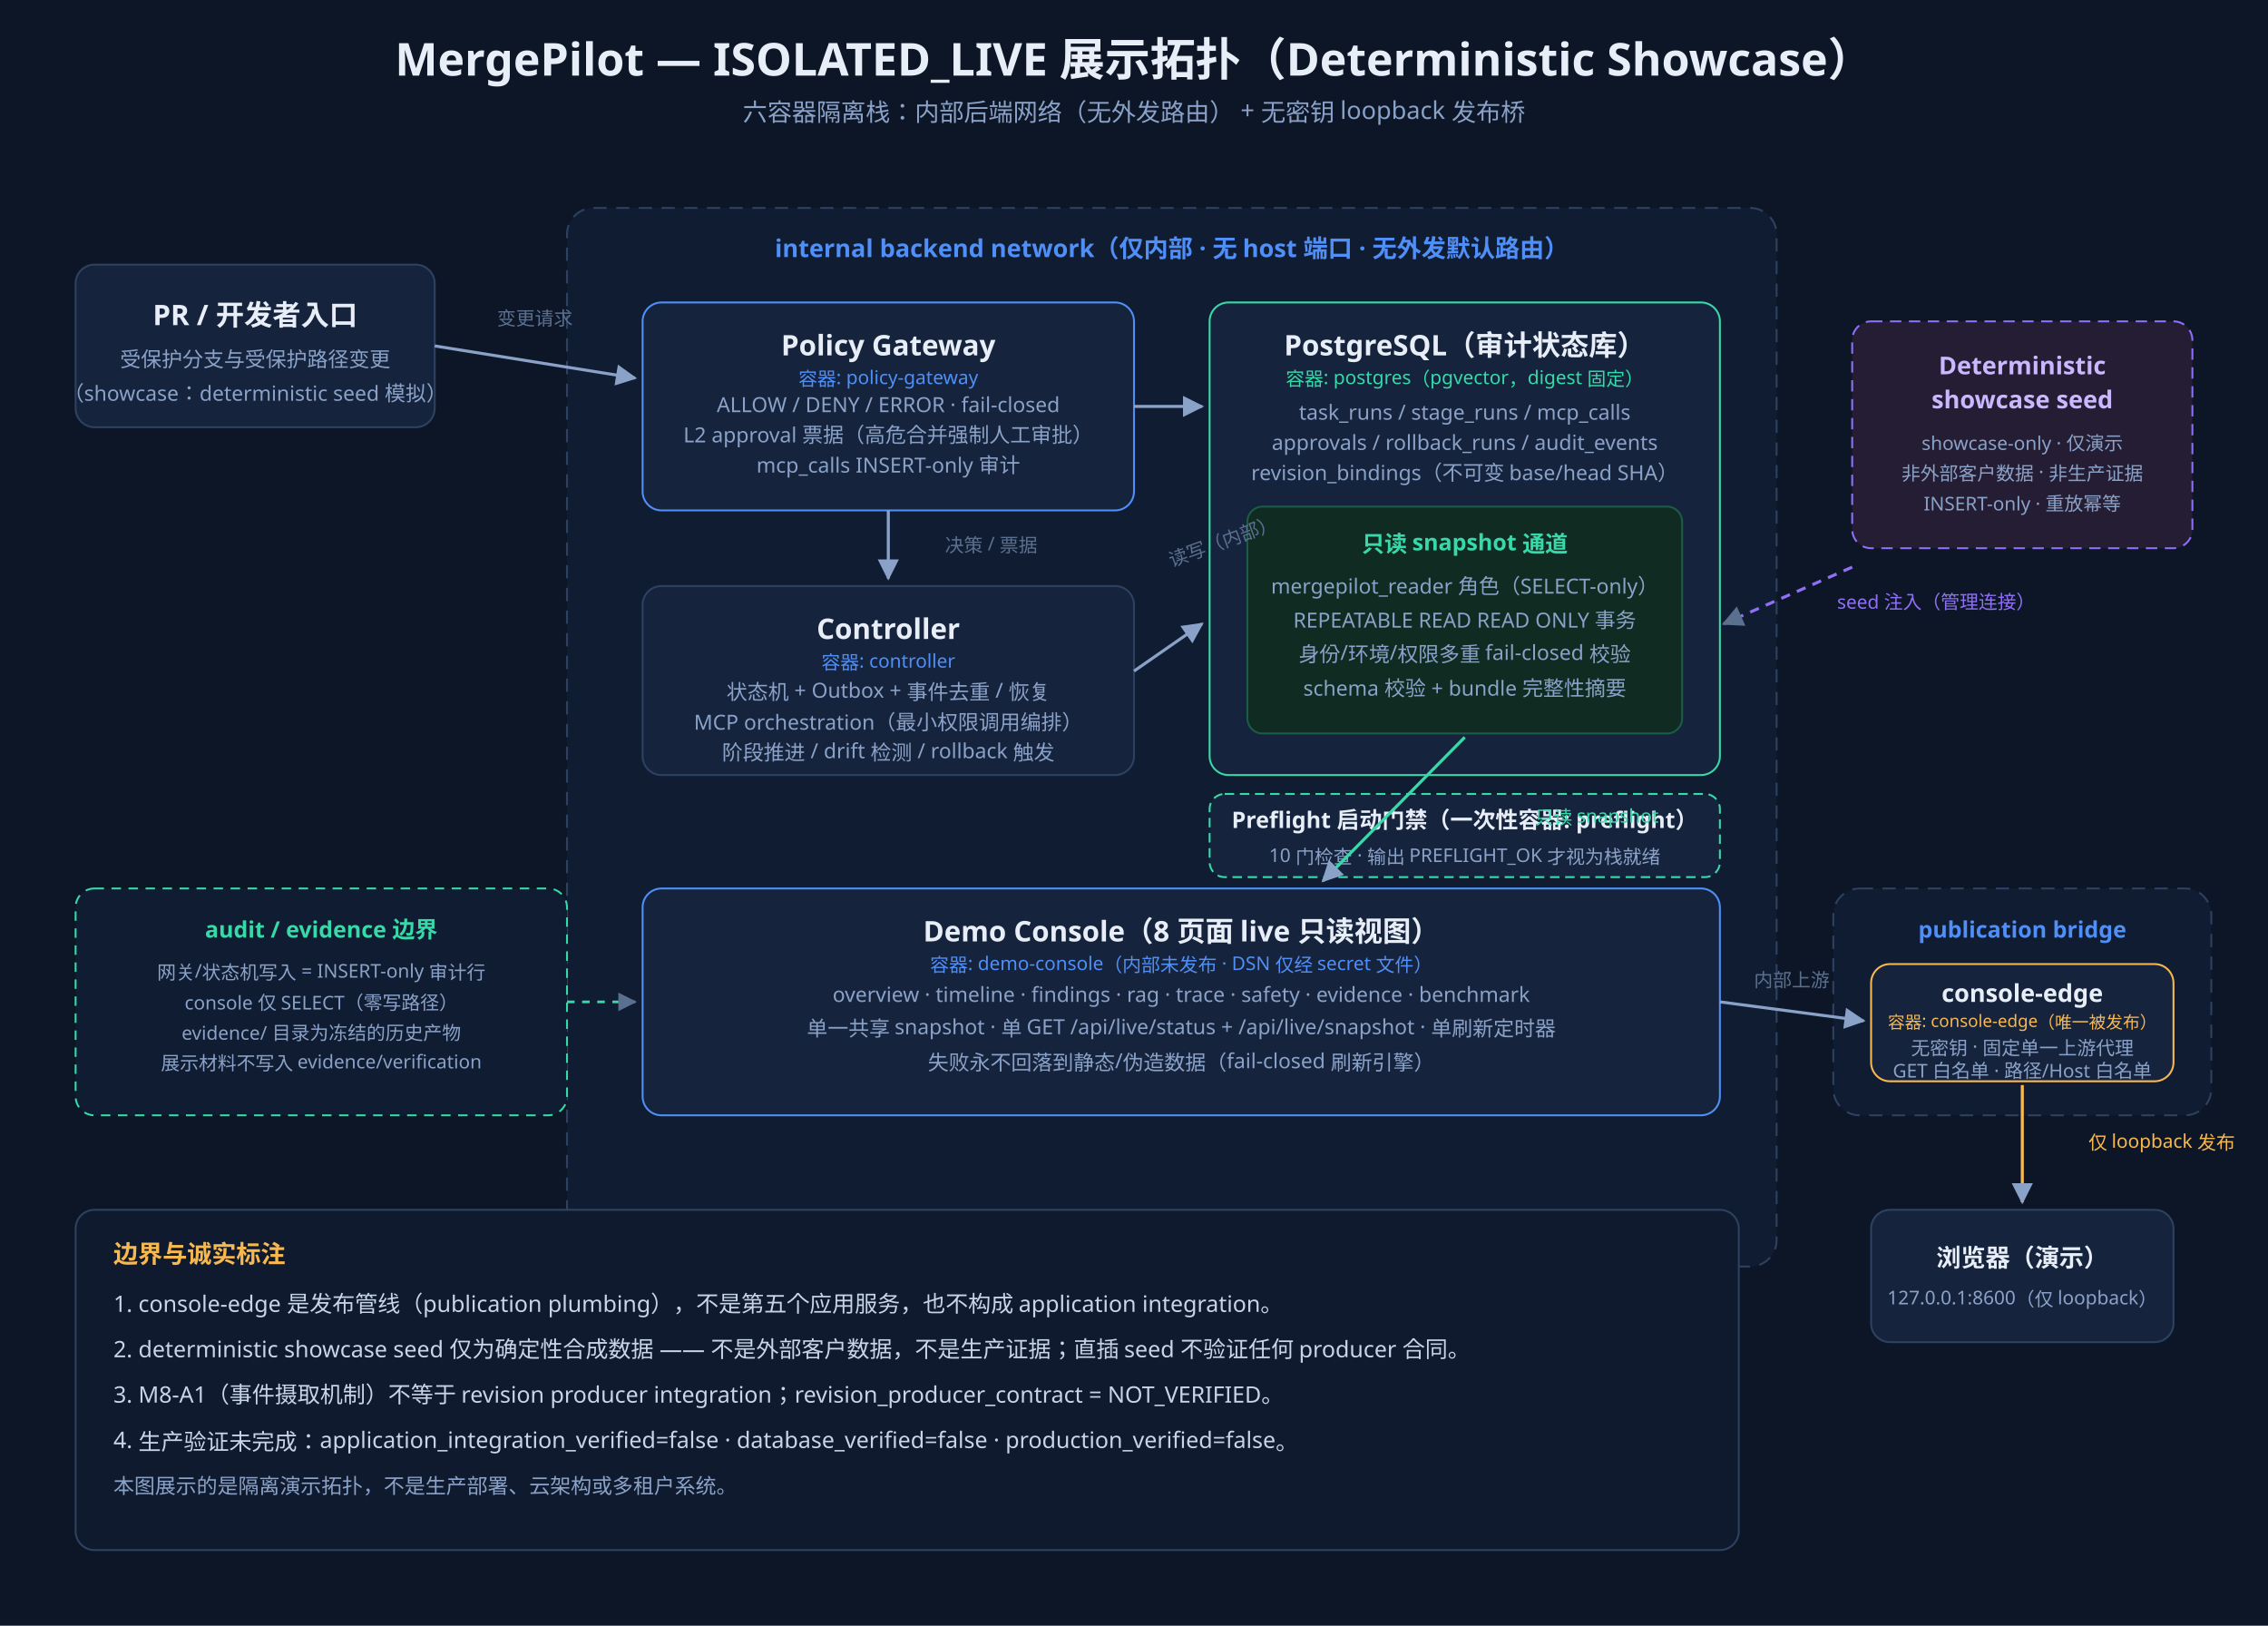
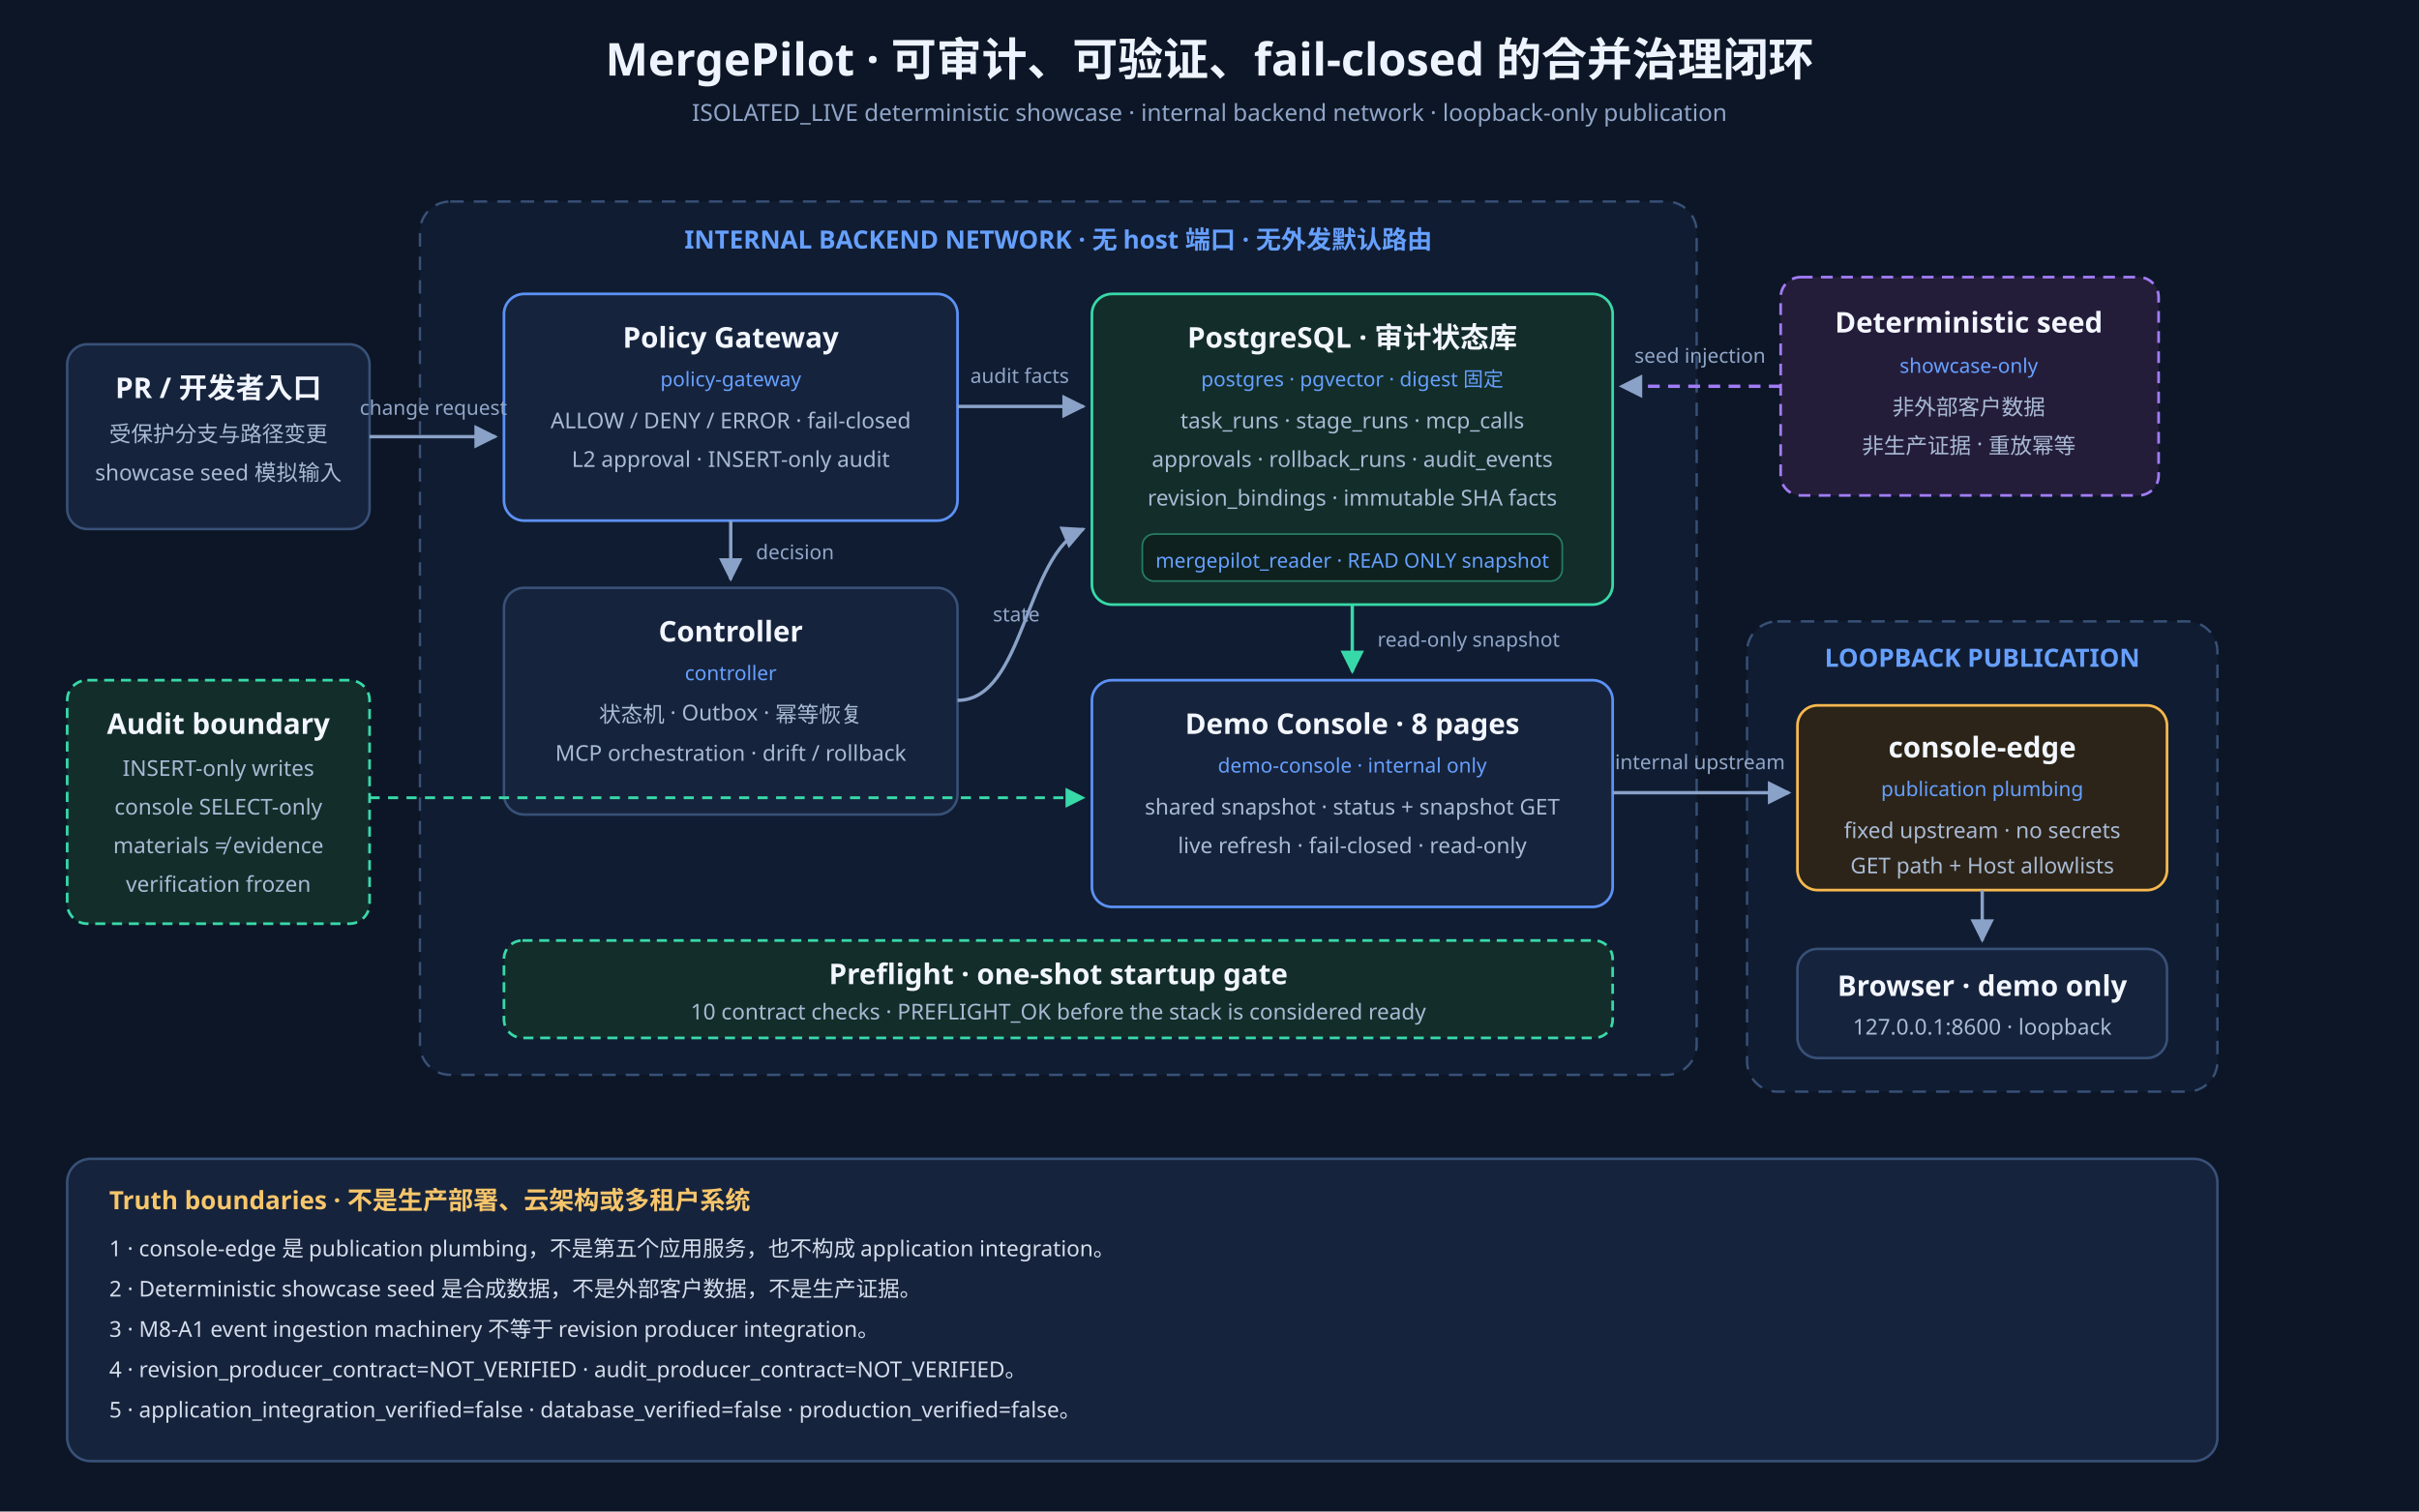
- <svg xmlns="http://www.w3.org/2000/svg" width="1200" height="860" viewBox="0 0 1200 860" font-family="'Segoe UI','Microsoft YaHei',sans-serif">
+ <svg xmlns="http://www.w3.org/2000/svg" width="1440" height="900" viewBox="0 0 1440 900" role="img" aria-labelledby="title desc">
  <defs>
-     <marker id="arr" viewBox="0 0 10 10" refX="9" refY="5" markerWidth="7" markerHeight="7" orient="auto-start-reverse">
-       <path d="M0,0 L10,5 L0,10 z" fill="#8aa2c8" />
+     <marker id="arrow" viewBox="0 0 10 10" refX="9" refY="5" markerWidth="7" markerHeight="7" orient="auto-start-reverse">
+       <path d="M0 0 L10 5 L0 10 Z" fill="#8aa2c8" />
    </marker>
-     <marker id="arrDim" viewBox="0 0 10 10" refX="9" refY="5" markerWidth="7" markerHeight="7" orient="auto-start-reverse">
-       <path d="M0,0 L10,5 L0,10 z" fill="#5b6f8f" />
+     <marker id="arrow-green" viewBox="0 0 10 10" refX="9" refY="5" markerWidth="7" markerHeight="7" orient="auto-start-reverse">
+       <path d="M0 0 L10 5 L0 10 Z" fill="#38d9a9" />
    </marker>
+     <style>
+       .title { fill:#eef4ff; font:700 27px 'Segoe UI','Microsoft YaHei',sans-serif; }
+       .subtitle { fill:#90a6c8; font:14px 'Segoe UI','Microsoft YaHei',sans-serif; }
+       .lane-title { fill:#66a0ff; font:600 15px 'Segoe UI','Microsoft YaHei',sans-serif; }
+       .node-title { fill:#f2f6ff; font:700 17px 'Segoe UI','Microsoft YaHei',sans-serif; }
+       .node-meta { fill:#66a0ff; font:12px 'Segoe UI','Microsoft YaHei',sans-serif; }
+       .node-body { fill:#a9bad4; font:13px 'Segoe UI','Microsoft YaHei',sans-serif; }
+       .note-title { fill:#f7c66b; font:700 15px 'Segoe UI','Microsoft YaHei',sans-serif; }
+       .note { fill:#d5deec; font:13px 'Segoe UI','Microsoft YaHei',sans-serif; }
+       .edge-label { fill:#90a6c8; font:12px 'Segoe UI','Microsoft YaHei',sans-serif; }
+       .box { fill:#16233c; stroke:#385178; stroke-width:1.5; }
+       .box-blue { fill:#16233c; stroke:#5c91f5; stroke-width:1.6; }
+       .box-green { fill:#132d2a; stroke:#38d9a9; stroke-width:1.6; }
+       .box-purple { fill:#241d3a; stroke:#a17cf7; stroke-width:1.6; stroke-dasharray:7 5; }
+       .box-orange { fill:#2c2418; stroke:#f7b84f; stroke-width:1.6; }
+       .boundary { fill:#101c31; stroke:#385178; stroke-width:1.4; stroke-dasharray:8 6; }
+       .line { stroke:#8aa2c8; stroke-width:2; fill:none; marker-end:url(#arrow); }
+       .line-green { stroke:#38d9a9; stroke-width:2; fill:none; marker-end:url(#arrow-green); }
+       .line-dashed { stroke:#a17cf7; stroke-width:2; fill:none; stroke-dasharray:7 5; marker-end:url(#arrow); }
+     </style>
  </defs>
-   <rect width="1200" height="860" fill="#0d1626" />
-   <text x="600" y="40" text-anchor="middle" fill="#e8eef7" font-size="24" font-weight="600">MergePilot — ISOLATED_LIVE 展示拓扑（Deterministic Showcase）</text>
-   <text x="600" y="64" text-anchor="middle" fill="#8aa2c8" font-size="13">六容器隔离栈：内部后端网络（无外发路由） + 无密钥 loopback 发布桥</text>
-   <rect x="40" y="140" width="190" height="86" rx="10" fill="#16233c" stroke="#2d4160" />
-   <text x="135" y="172" text-anchor="middle" fill="#e8eef7" font-size="15" font-weight="600">PR / 开发者入口</text>
-   <text x="135" y="194" text-anchor="middle" fill="#8aa2c8" font-size="11">受保护分支与受保护路径变更</text>
-   <text x="135" y="212" text-anchor="middle" fill="#8aa2c8" font-size="11">（showcase：deterministic seed 模拟）</text>
-   <rect x="300" y="110" width="640" height="560" rx="14" fill="#101c31" stroke="#2d4160" stroke-dasharray="7 5" />
-   <text x="620" y="136" text-anchor="middle" fill="#4f8ff7" font-size="13" font-weight="600">internal backend network（仅内部 · 无 host 端口 · 无外发默认路由）</text>
-   <rect x="340" y="160" width="260" height="110" rx="10" fill="#16233c" stroke="#4f8ff7" />
-   <text x="470" y="188" text-anchor="middle" fill="#e8eef7" font-size="15" font-weight="600">Policy Gateway</text>
-   <text x="470" y="204" text-anchor="middle" fill="#4f8ff7" font-size="10">容器: policy-gateway</text>
-   <text x="470" y="218" text-anchor="middle" fill="#8aa2c8" font-size="11">ALLOW / DENY / ERROR · fail-closed</text>
-   <text x="470" y="234" text-anchor="middle" fill="#8aa2c8" font-size="11">L2 approval 票据（高危合并强制人工审批）</text>
-   <text x="470" y="250" text-anchor="middle" fill="#8aa2c8" font-size="11">mcp_calls INSERT-only 审计</text>
-   <rect x="340" y="310" width="260" height="100" rx="10" fill="#16233c" stroke="#2d4160" />
-   <text x="470" y="338" text-anchor="middle" fill="#e8eef7" font-size="15" font-weight="600">Controller</text>
-   <text x="470" y="354" text-anchor="middle" fill="#4f8ff7" font-size="10">容器: controller</text>
-   <text x="470" y="370" text-anchor="middle" fill="#8aa2c8" font-size="11">状态机 + Outbox + 事件去重 / 恢复</text>
-   <text x="470" y="386" text-anchor="middle" fill="#8aa2c8" font-size="11">MCP orchestration（最小权限调用编排）</text>
-   <text x="470" y="402" text-anchor="middle" fill="#8aa2c8" font-size="11">阶段推进 / drift 检测 / rollback 触发</text>
-   <rect x="640" y="160" width="270" height="250" rx="10" fill="#16233c" stroke="#38d9a9" />
-   <text x="775" y="188" text-anchor="middle" fill="#e8eef7" font-size="15" font-weight="600">PostgreSQL（审计状态库）</text>
-   <text x="775" y="204" text-anchor="middle" fill="#38d9a9" font-size="10">容器: postgres（pgvector，digest 固定）</text>
-   <text x="775" y="222" text-anchor="middle" fill="#8aa2c8" font-size="11">task_runs / stage_runs / mcp_calls</text>
-   <text x="775" y="238" text-anchor="middle" fill="#8aa2c8" font-size="11">approvals / rollback_runs / audit_events</text>
-   <text x="775" y="254" text-anchor="middle" fill="#8aa2c8" font-size="11">revision_bindings（不可变 base/head SHA）</text>
-   <rect x="660" y="268" width="230" height="120" rx="8" fill="#0f2b22" stroke="#1a5c48" />
-   <text x="775" y="292" text-anchor="middle" fill="#38d9a9" font-size="12" font-weight="600">只读 snapshot 通道</text>
-   <text x="775" y="314" text-anchor="middle" fill="#8aa2c8" font-size="11">mergepilot_reader 角色（SELECT-only）</text>
-   <text x="775" y="332" text-anchor="middle" fill="#8aa2c8" font-size="11">REPEATABLE READ READ ONLY 事务</text>
-   <text x="775" y="350" text-anchor="middle" fill="#8aa2c8" font-size="11">身份/环境/权限多重 fail-closed 校验</text>
-   <text x="775" y="368" text-anchor="middle" fill="#8aa2c8" font-size="11">schema 校验 + bundle 完整性摘要</text>
-   <rect x="340" y="470" width="570" height="120" rx="10" fill="#16233c" stroke="#4f8ff7" />
-   <text x="625" y="498" text-anchor="middle" fill="#e8eef7" font-size="15" font-weight="600">Demo Console（8 页面 live 只读视图）</text>
-   <text x="625" y="514" text-anchor="middle" fill="#4f8ff7" font-size="10">容器: demo-console（内部未发布 · DSN 仅经 secret 文件）</text>
-   <text x="625" y="530" text-anchor="middle" fill="#8aa2c8" font-size="11">overview · timeline · findings · rag · trace · safety · evidence · benchmark</text>
-   <text x="625" y="548" text-anchor="middle" fill="#8aa2c8" font-size="11">单一共享 snapshot · 单 GET /api/live/status + /api/live/snapshot · 单刷新定时器</text>
-   <text x="625" y="566" text-anchor="middle" fill="#8aa2c8" font-size="11">失败永不回落到静态/伪造数据（fail-closed 刷新引擎）</text>
-   <rect id="preflight-box" x="640" y="420" width="270" height="44" rx="8" fill="#16233c" stroke="#38d9a9" stroke-dasharray="5 3" />
-   <text x="775" y="438" text-anchor="middle" fill="#e8eef7" font-size="12" font-weight="600">Preflight 启动门禁（一次性容器: preflight）</text>
-   <text x="775" y="456" text-anchor="middle" fill="#8aa2c8" font-size="10">10 门检查 · 输出 PREFLIGHT_OK 才视为栈就绪</text>
-   <rect x="660" y="470" width="0" height="0" fill="none" />
-   <g>
-     <rect x="980" y="170" width="180" height="120" rx="10" fill="#241d33" stroke="#8f6ff7" stroke-dasharray="6 4" />
-     <text x="1070" y="198" text-anchor="middle" fill="#c9b8ff" font-size="13" font-weight="600">Deterministic</text>
-     <text x="1070" y="216" text-anchor="middle" fill="#c9b8ff" font-size="13" font-weight="600">showcase seed</text>
-     <text x="1070" y="238" text-anchor="middle" fill="#8aa2c8" font-size="10">showcase-only · 仅演示</text>
-     <text x="1070" y="254" text-anchor="middle" fill="#8aa2c8" font-size="10">非外部客户数据 · 非生产证据</text>
-     <text x="1070" y="270" text-anchor="middle" fill="#8aa2c8" font-size="10">INSERT-only · 重放幂等</text>
+   <rect width="1440" height="900" fill="#0d1626" />
+   <text x="720" y="45" text-anchor="middle" class="title">MergePilot · 可审计、可验证、fail-closed 的合并治理闭环</text>
+   <text x="720" y="72" text-anchor="middle" class="subtitle">ISOLATED_LIVE deterministic showcase · internal backend network · loopback-only publication</text>
+   <rect id="internal-network" x="250" y="120" width="760" height="520" rx="18" class="boundary" />
+   <text x="630" y="148" text-anchor="middle" class="lane-title">INTERNAL BACKEND NETWORK · 无 host 端口 · 无外发默认路由</text>
+   <g id="pr-entry">
+     <rect x="40" y="205" width="180" height="110" rx="12" class="box" />
+     <text x="130" y="237" text-anchor="middle" class="node-title">PR / 开发者入口</text>
+     <text x="130" y="263" text-anchor="middle" class="node-body">受保护分支与路径变更</text>
+     <text x="130" y="286" text-anchor="middle" class="node-body">showcase seed 模拟输入</text>
  </g>
-   <rect x="970" y="470" width="200" height="120" rx="14" fill="#101c31" stroke="#2d4160" stroke-dasharray="7 5" />
-   <text x="1070" y="496" text-anchor="middle" fill="#4f8ff7" font-size="12" font-weight="600">publication bridge</text>
-   <rect x="990" y="510" width="160" height="62" rx="10" fill="#16233c" stroke="#f7b84f" />
-   <text x="1070" y="530" text-anchor="middle" fill="#e8eef7" font-size="13" font-weight="600">console-edge</text>
-   <text x="1070" y="544" text-anchor="middle" fill="#f7b84f" font-size="9">容器: console-edge（唯一被发布）</text>
-   <text x="1070" y="558" text-anchor="middle" fill="#8aa2c8" font-size="10">无密钥 · 固定单一上游代理</text>
-   <text x="1070" y="570" text-anchor="middle" fill="#8aa2c8" font-size="10">GET 白名单 · 路径/Host 白名单</text>
-   <rect x="990" y="640" width="160" height="70" rx="10" fill="#16233c" stroke="#2d4160" />
-   <text x="1070" y="670" text-anchor="middle" fill="#e8eef7" font-size="13" font-weight="600">浏览器（演示）</text>
-   <text x="1070" y="690" text-anchor="middle" fill="#8aa2c8" font-size="10">127.0.0.1:8600（仅 loopback）</text>
-   <line x1="230" y1="183" x2="336" y2="200" stroke="#8aa2c8" stroke-width="1.6" marker-end="url(#arr)" />
-   <text x="283" y="172" text-anchor="middle" fill="#5b6f8f" font-size="10">变更请求</text>
-   <line x1="470" y1="270" x2="470" y2="306" stroke="#8aa2c8" stroke-width="1.6" marker-end="url(#arr)" />
-   <text x="500" y="292" fill="#5b6f8f" font-size="10">决策 / 票据</text>
-   <line x1="600" y1="215" x2="636" y2="215" stroke="#8aa2c8" stroke-width="1.6" marker-end="url(#arr)" />
-   <line x1="600" y1="355" x2="636" y2="330" stroke="#8aa2c8" stroke-width="1.6" marker-end="url(#arr)" />
-   <text x="620" y="300" fill="#5b6f8f" font-size="10" transform="rotate(-20 620 300)">读写（内部）</text>
-   <line x1="775" y1="390" x2="700" y2="466" stroke="#38d9a9" stroke-width="1.6" marker-end="url(#arr)" />
-   <text x="812" y="436" fill="#38d9a9" font-size="10">只读 snapshot</text>
-   <line x1="980" y1="300" x2="912" y2="330" stroke="#8f6ff7" stroke-width="1.6" stroke-dasharray="5 4" marker-end="url(#arrDim)" />
-   <text x="972" y="322" fill="#8f6ff7" font-size="10">seed 注入（管理连接）</text>
-   <line x1="910" y1="530" x2="986" y2="540" stroke="#8aa2c8" stroke-width="1.6" marker-end="url(#arr)" />
-   <text x="948" y="522" text-anchor="middle" fill="#5b6f8f" font-size="10">内部上游</text>
-   <line x1="1070" y1="574" x2="1070" y2="636" stroke="#f7b84f" stroke-width="1.6" marker-end="url(#arr)" />
-   <text x="1105" y="608" fill="#f7b84f" font-size="10">仅 loopback 发布</text>
-   <rect x="40" y="470" width="260" height="120" rx="10" fill="#101c31" stroke="#38d9a9" stroke-dasharray="5 4" />
-   <text x="170" y="496" text-anchor="middle" fill="#38d9a9" font-size="12" font-weight="600">audit / evidence 边界</text>
-   <text x="170" y="518" text-anchor="middle" fill="#8aa2c8" font-size="10">网关/状态机写入 = INSERT-only 审计行</text>
-   <text x="170" y="534" text-anchor="middle" fill="#8aa2c8" font-size="10">console 仅 SELECT（零写路径）</text>
-   <text x="170" y="550" text-anchor="middle" fill="#8aa2c8" font-size="10">evidence/ 目录为冻结的历史产物</text>
-   <text x="170" y="566" text-anchor="middle" fill="#8aa2c8" font-size="10">展示材料不写入 evidence/verification</text>
-   <line x1="300" y1="530" x2="336" y2="530" stroke="#38d9a9" stroke-width="1.4" stroke-dasharray="4 4" marker-end="url(#arrDim)" />
-   <rect id="boundary-annotations" x="40" y="640" width="880" height="180" rx="10" fill="#0f1a2e" stroke="#2d4160" />
-   <text x="60" y="668" fill="#f7b84f" font-size="13" font-weight="600">边界与诚实标注</text>
-   <text x="60" y="694" fill="#c8d4e8" font-size="12">1. console-edge 是发布管线（publication plumbing），不是第五个应用服务，也不构成 application integration。</text>
-   <text x="60" y="718" fill="#c8d4e8" font-size="12">2. deterministic showcase seed 仅为确定性合成数据 —— 不是外部客户数据，不是生产证据；直插 seed 不验证任何 producer 合同。</text>
-   <text x="60" y="742" fill="#c8d4e8" font-size="12">3. M8-A1（事件摄取机制）不等于 revision producer integration；revision_producer_contract = NOT_VERIFIED。</text>
-   <text x="60" y="766" fill="#c8d4e8" font-size="12">4. 生产验证未完成：application_integration_verified=false · database_verified=false · production_verified=false。</text>
-   <text x="60" y="790" fill="#8aa2c8" font-size="11">本图展示的是隔离演示拓扑，不是生产部署、云架构或多租户系统。</text>
+   <g id="policy-gateway">
+     <rect x="300" y="175" width="270" height="135" rx="12" class="box-blue" />
+     <text x="435" y="207" text-anchor="middle" class="node-title">Policy Gateway</text>
+     <text x="435" y="230" text-anchor="middle" class="node-meta">policy-gateway</text>
+     <text x="435" y="255" text-anchor="middle" class="node-body">ALLOW / DENY / ERROR · fail-closed</text>
+     <text x="435" y="278" text-anchor="middle" class="node-body">L2 approval · INSERT-only audit</text>
+   </g>
+   <g id="controller">
+     <rect x="300" y="350" width="270" height="135" rx="12" class="box" />
+     <text x="435" y="382" text-anchor="middle" class="node-title">Controller</text>
+     <text x="435" y="405" text-anchor="middle" class="node-meta">controller</text>
+     <text x="435" y="430" text-anchor="middle" class="node-body">状态机 · Outbox · 幂等恢复</text>
+     <text x="435" y="453" text-anchor="middle" class="node-body">MCP orchestration · drift / rollback</text>
+   </g>
+   <g id="postgres-state">
+     <rect x="650" y="175" width="310" height="185" rx="12" class="box-green" />
+     <text x="805" y="207" text-anchor="middle" class="node-title">PostgreSQL · 审计状态库</text>
+     <text x="805" y="230" text-anchor="middle" class="node-meta">postgres · pgvector · digest 固定</text>
+     <text x="805" y="255" text-anchor="middle" class="node-body">task_runs · stage_runs · mcp_calls</text>
+     <text x="805" y="278" text-anchor="middle" class="node-body">approvals · rollback_runs · audit_events</text>
+     <text x="805" y="301" text-anchor="middle" class="node-body">revision_bindings · immutable SHA facts</text>
+     <rect x="680" y="318" width="250" height="28" rx="7" fill="#0e211f" stroke="#277d65" />
+     <text x="805" y="338" text-anchor="middle" class="node-meta">mergepilot_reader · READ ONLY snapshot</text>
+   </g>
+   <g id="demo-console">
+     <rect x="650" y="405" width="310" height="135" rx="12" class="box-blue" />
+     <text x="805" y="437" text-anchor="middle" class="node-title">Demo Console · 8 pages</text>
+     <text x="805" y="460" text-anchor="middle" class="node-meta">demo-console · internal only</text>
+     <text x="805" y="485" text-anchor="middle" class="node-body">shared snapshot · status + snapshot GET</text>
+     <text x="805" y="508" text-anchor="middle" class="node-body">live refresh · fail-closed · read-only</text>
+   </g>
+   <g id="preflight">
+     <rect id="preflight-box" x="300" y="560" width="660" height="58" rx="11" class="box-green" stroke-dasharray="6 4" />
+     <text x="630" y="586" text-anchor="middle" class="node-title">Preflight · one-shot startup gate</text>
+     <text x="630" y="607" text-anchor="middle" class="node-body">10 contract checks · PREFLIGHT_OK before the stack is considered ready</text>
+   </g>
+   <g id="showcase-seed">
+     <rect x="1060" y="165" width="225" height="130" rx="12" class="box-purple" />
+     <text x="1172" y="198" text-anchor="middle" class="node-title">Deterministic seed</text>
+     <text x="1172" y="222" text-anchor="middle" class="node-meta">showcase-only</text>
+     <text x="1172" y="247" text-anchor="middle" class="node-body">非外部客户数据</text>
+     <text x="1172" y="270" text-anchor="middle" class="node-body">非生产证据 · 重放幂等</text>
+   </g>
+   <rect id="publication-boundary" x="1040" y="370" width="280" height="280" rx="18" class="boundary" />
+   <text x="1180" y="397" text-anchor="middle" class="lane-title">LOOPBACK PUBLICATION</text>
+   <g id="console-edge">
+     <rect x="1070" y="420" width="220" height="110" rx="12" class="box-orange" />
+     <text x="1180" y="451" text-anchor="middle" class="node-title">console-edge</text>
+     <text x="1180" y="474" text-anchor="middle" class="node-meta">publication plumbing</text>
+     <text x="1180" y="499" text-anchor="middle" class="node-body">fixed upstream · no secrets</text>
+     <text x="1180" y="520" text-anchor="middle" class="node-body">GET path + Host allowlists</text>
+   </g>
+   <g id="browser">
+     <rect x="1070" y="565" width="220" height="65" rx="12" class="box" />
+     <text x="1180" y="593" text-anchor="middle" class="node-title">Browser · demo only</text>
+     <text x="1180" y="616" text-anchor="middle" class="node-body">127.0.0.1:8600 · loopback</text>
+   </g>
+   <g id="audit-boundary">
+     <rect x="40" y="405" width="180" height="145" rx="12" class="box-green" stroke-dasharray="6 4" />
+     <text x="130" y="437" text-anchor="middle" class="node-title">Audit boundary</text>
+     <text x="130" y="462" text-anchor="middle" class="node-body">INSERT-only writes</text>
+     <text x="130" y="485" text-anchor="middle" class="node-body">console SELECT-only</text>
+     <text x="130" y="508" text-anchor="middle" class="node-body">materials ≠ evidence</text>
+     <text x="130" y="531" text-anchor="middle" class="node-body">verification frozen</text>
+   </g>
+   <path d="M220 260 H295" class="line" />
+   <text x="258" y="247" text-anchor="middle" class="edge-label">change request</text>
+   <path d="M435 310 V345" class="line" />
+   <text x="450" y="333" class="edge-label">decision</text>
+   <path d="M570 242 H645" class="line" />
+   <text x="607" y="228" text-anchor="middle" class="edge-label">audit facts</text>
+   <path d="M570 417 C610 417 610 330 645 315" class="line" />
+   <text x="605" y="370" text-anchor="middle" class="edge-label">state</text>
+   <path d="M805 360 V400" class="line-green" />
+   <text x="820" y="385" class="edge-label">read-only snapshot</text>
+   <path d="M960 472 H1065" class="line" />
+   <text x="1012" y="458" text-anchor="middle" class="edge-label">internal upstream</text>
+   <path d="M1180 530 V560" class="line" />
+   <path d="M1060 230 H965" class="line-dashed" />
+   <text x="1012" y="216" text-anchor="middle" class="edge-label">seed injection</text>
+   <path d="M220 475 H645" stroke="#38d9a9" stroke-width="1.7" stroke-dasharray="6 5" fill="none" marker-end="url(#arrow-green)" />
+   <g id="boundary-annotations">
+     <rect x="40" y="690" width="1280" height="180" rx="14" class="box" />
+     <text x="65" y="720" class="note-title">Truth boundaries · 不是生产部署、云架构或多租户系统</text>
+     <text x="65" y="748" class="note">1 · console-edge 是 publication plumbing，不是第五个应用服务，也不构成 application integration。</text>
+     <text x="65" y="772" class="note">2 · Deterministic showcase seed 是合成数据，不是外部客户数据，不是生产证据。</text>
+     <text x="65" y="796" class="note">3 · M8-A1 event ingestion machinery 不等于 revision producer integration。</text>
+     <text x="65" y="820" class="note">4 · revision_producer_contract=NOT_VERIFIED · audit_producer_contract=NOT_VERIFIED。</text>
+     <text x="65" y="844" class="note">5 · application_integration_verified=false · database_verified=false · production_verified=false。</text>
+   </g>
</svg>
